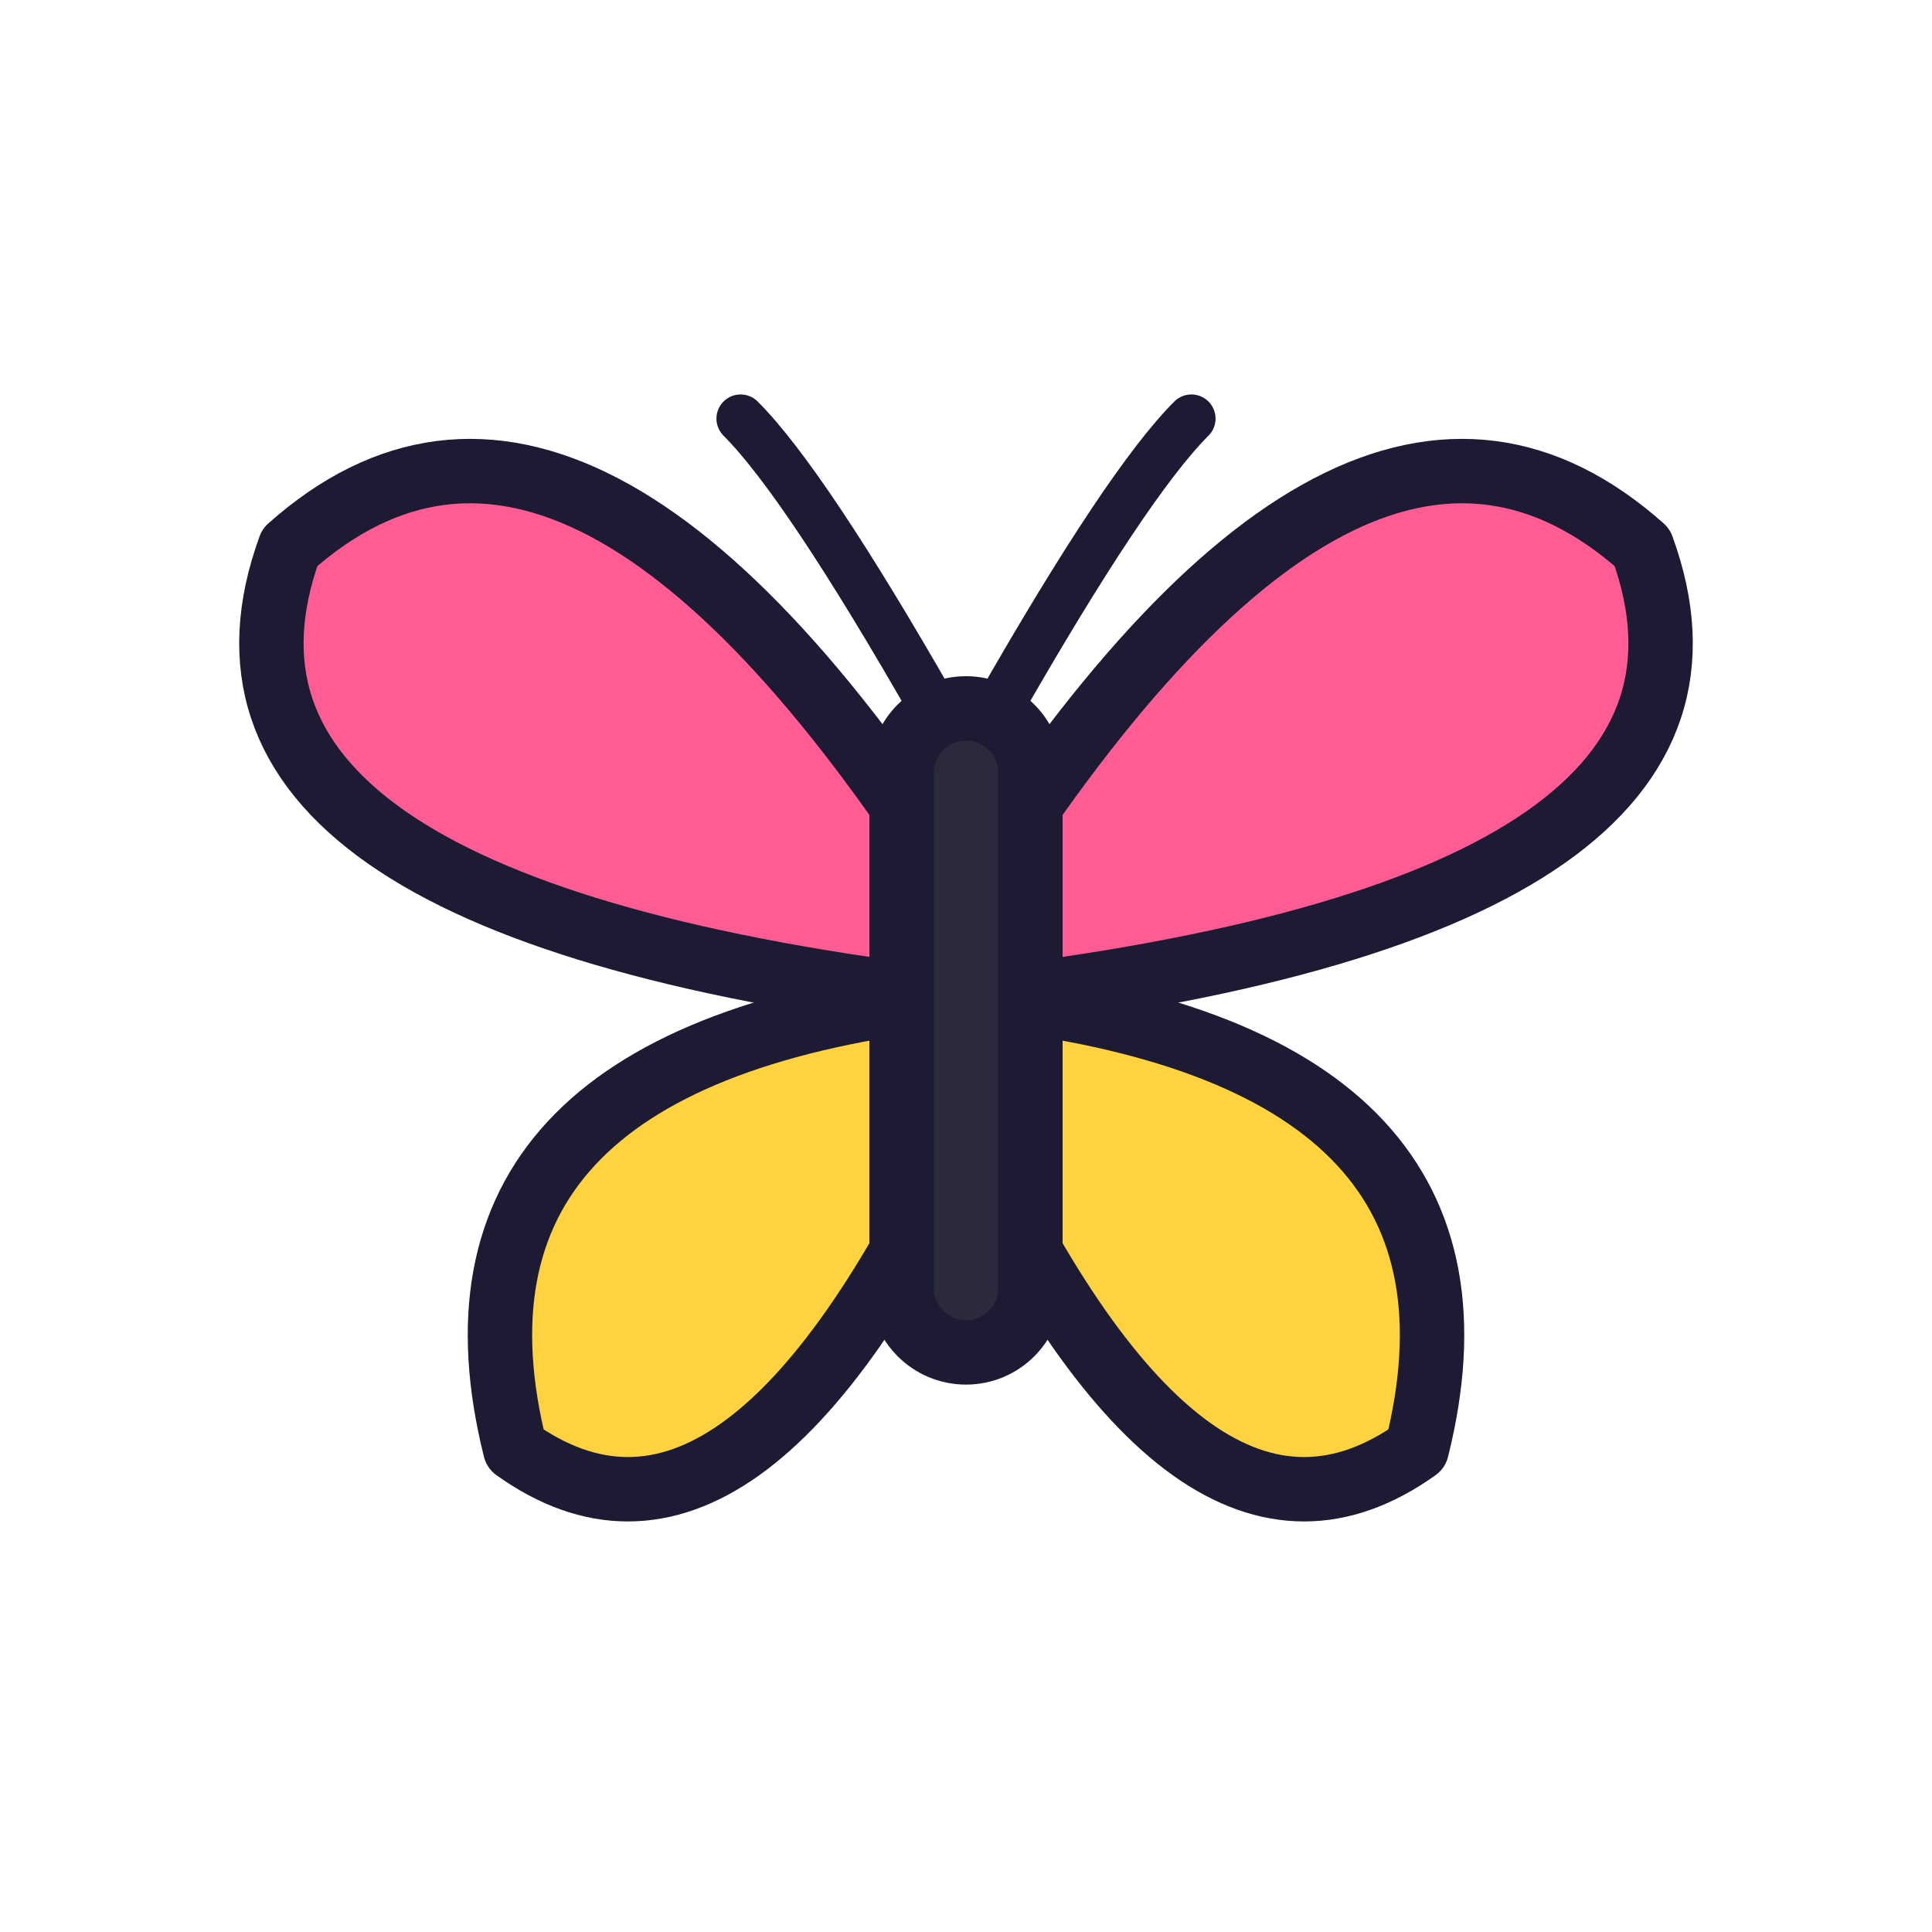
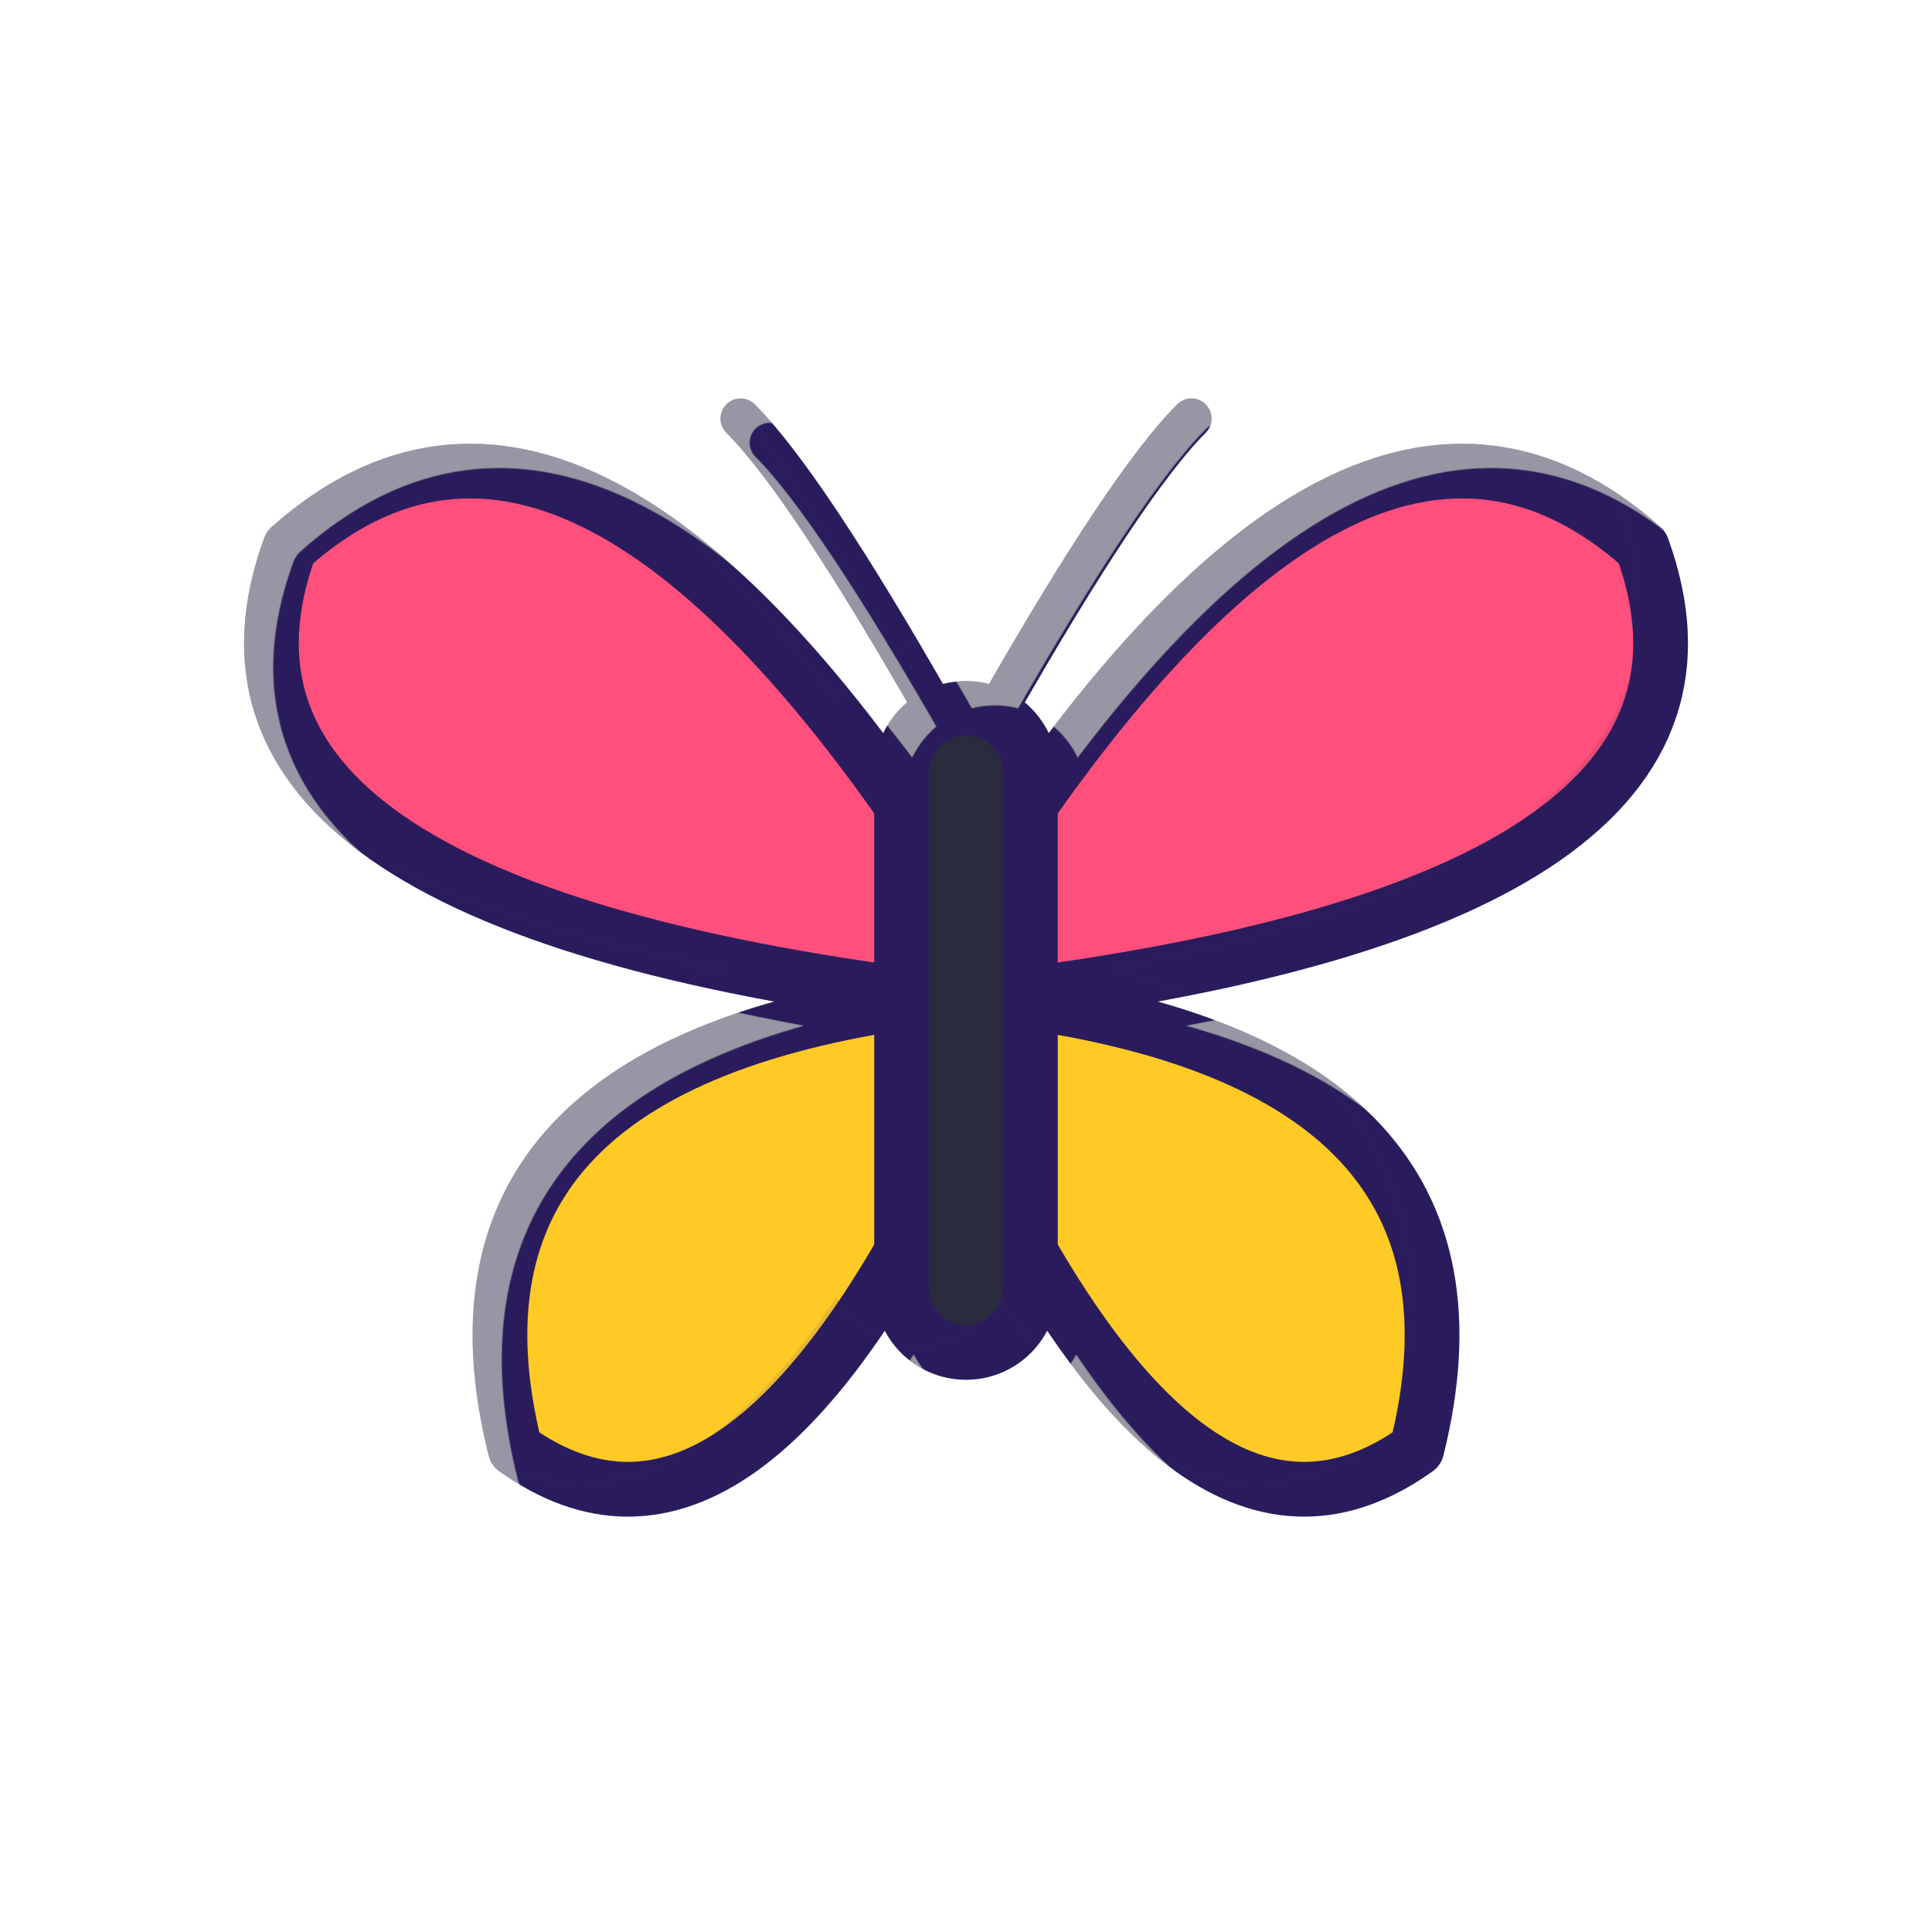
- <svg xmlns="http://www.w3.org/2000/svg" viewBox="0 0 120 120">
-   <g stroke="#1c1b33" stroke-width="4" stroke-linejoin="round" stroke-linecap="round">
-     <path d="M60 56 Q36 18 18 34 Q10 56 58 62 Z" fill="#ff5c93" />
-     <path d="M60 56 Q84 18 102 34 Q110 56 62 62 Z" fill="#ff5c93" />
-     <path d="M58 62 Q26 66 32 90 Q46 100 60 70 Z" fill="#ffd23f" />
-     <path d="M62 62 Q94 66 88 90 Q74 100 60 70 Z" fill="#ffd23f" />
-     <rect x="56" y="44" width="8" height="40" rx="4" fill="#2b2a3d" />
-     <path d="M58 44 Q50 30 46 26 M62 44 Q70 30 74 26" fill="none" stroke-width="3" />
+ <svg xmlns="http://www.w3.org/2000/svg" data-style="2d" viewBox="0 0 120 120">
+   <defs>
+     <filter id="s2d" x="-5%" y="-5%" width="110%" height="110%">
+       <feOffset in="SourceAlpha" dx="-3.0" dy="-2.1" result="a" />
+       <feComposite in="SourceAlpha" in2="a" operator="out" result="edgeS" />
+       <feFlood flood-color="#2b1f5c" flood-opacity=".2" />
+       <feComposite in2="edgeS" operator="in" result="shadow" />
+       <feOffset in="SourceAlpha" dx="1.8" dy="1.5" result="b" />
+       <feComposite in="SourceAlpha" in2="b" operator="out" result="edgeH" />
+       <feFlood flood-color="#ffffff" flood-opacity=".3" />
+       <feComposite in2="edgeH" operator="in" result="hi" />
+       <feMerge>
+         <feMergeNode in="SourceGraphic" />
+         <feMergeNode in="shadow" />
+         <feMergeNode in="hi" />
+       </feMerge>
+     </filter>
+   </defs>
+   <g filter="url(#s2d)">
+     <g stroke="#2b1f5c" stroke-width="3.4" stroke-linejoin="round" stroke-linecap="round">
+       <path d="M60 56 Q36 18 18 34 Q10 56 58 62 Z" fill="#ff4f7b" />
+       <path d="M60 56 Q84 18 102 34 Q110 56 62 62 Z" fill="#ff4f7b" />
+       <path d="M58 62 Q26 66 32 90 Q46 100 60 70 Z" fill="#ffc928" />
+       <path d="M62 62 Q94 66 88 90 Q74 100 60 70 Z" fill="#ffc928" />
+       <rect x="56" y="44" width="8" height="40" rx="4" fill="#2b2a3d" />
+       <path d="M58 44 Q50 30 46 26 M62 44 Q70 30 74 26" fill="none" stroke-width="2.5" />
+     </g>
  </g>
</svg>
